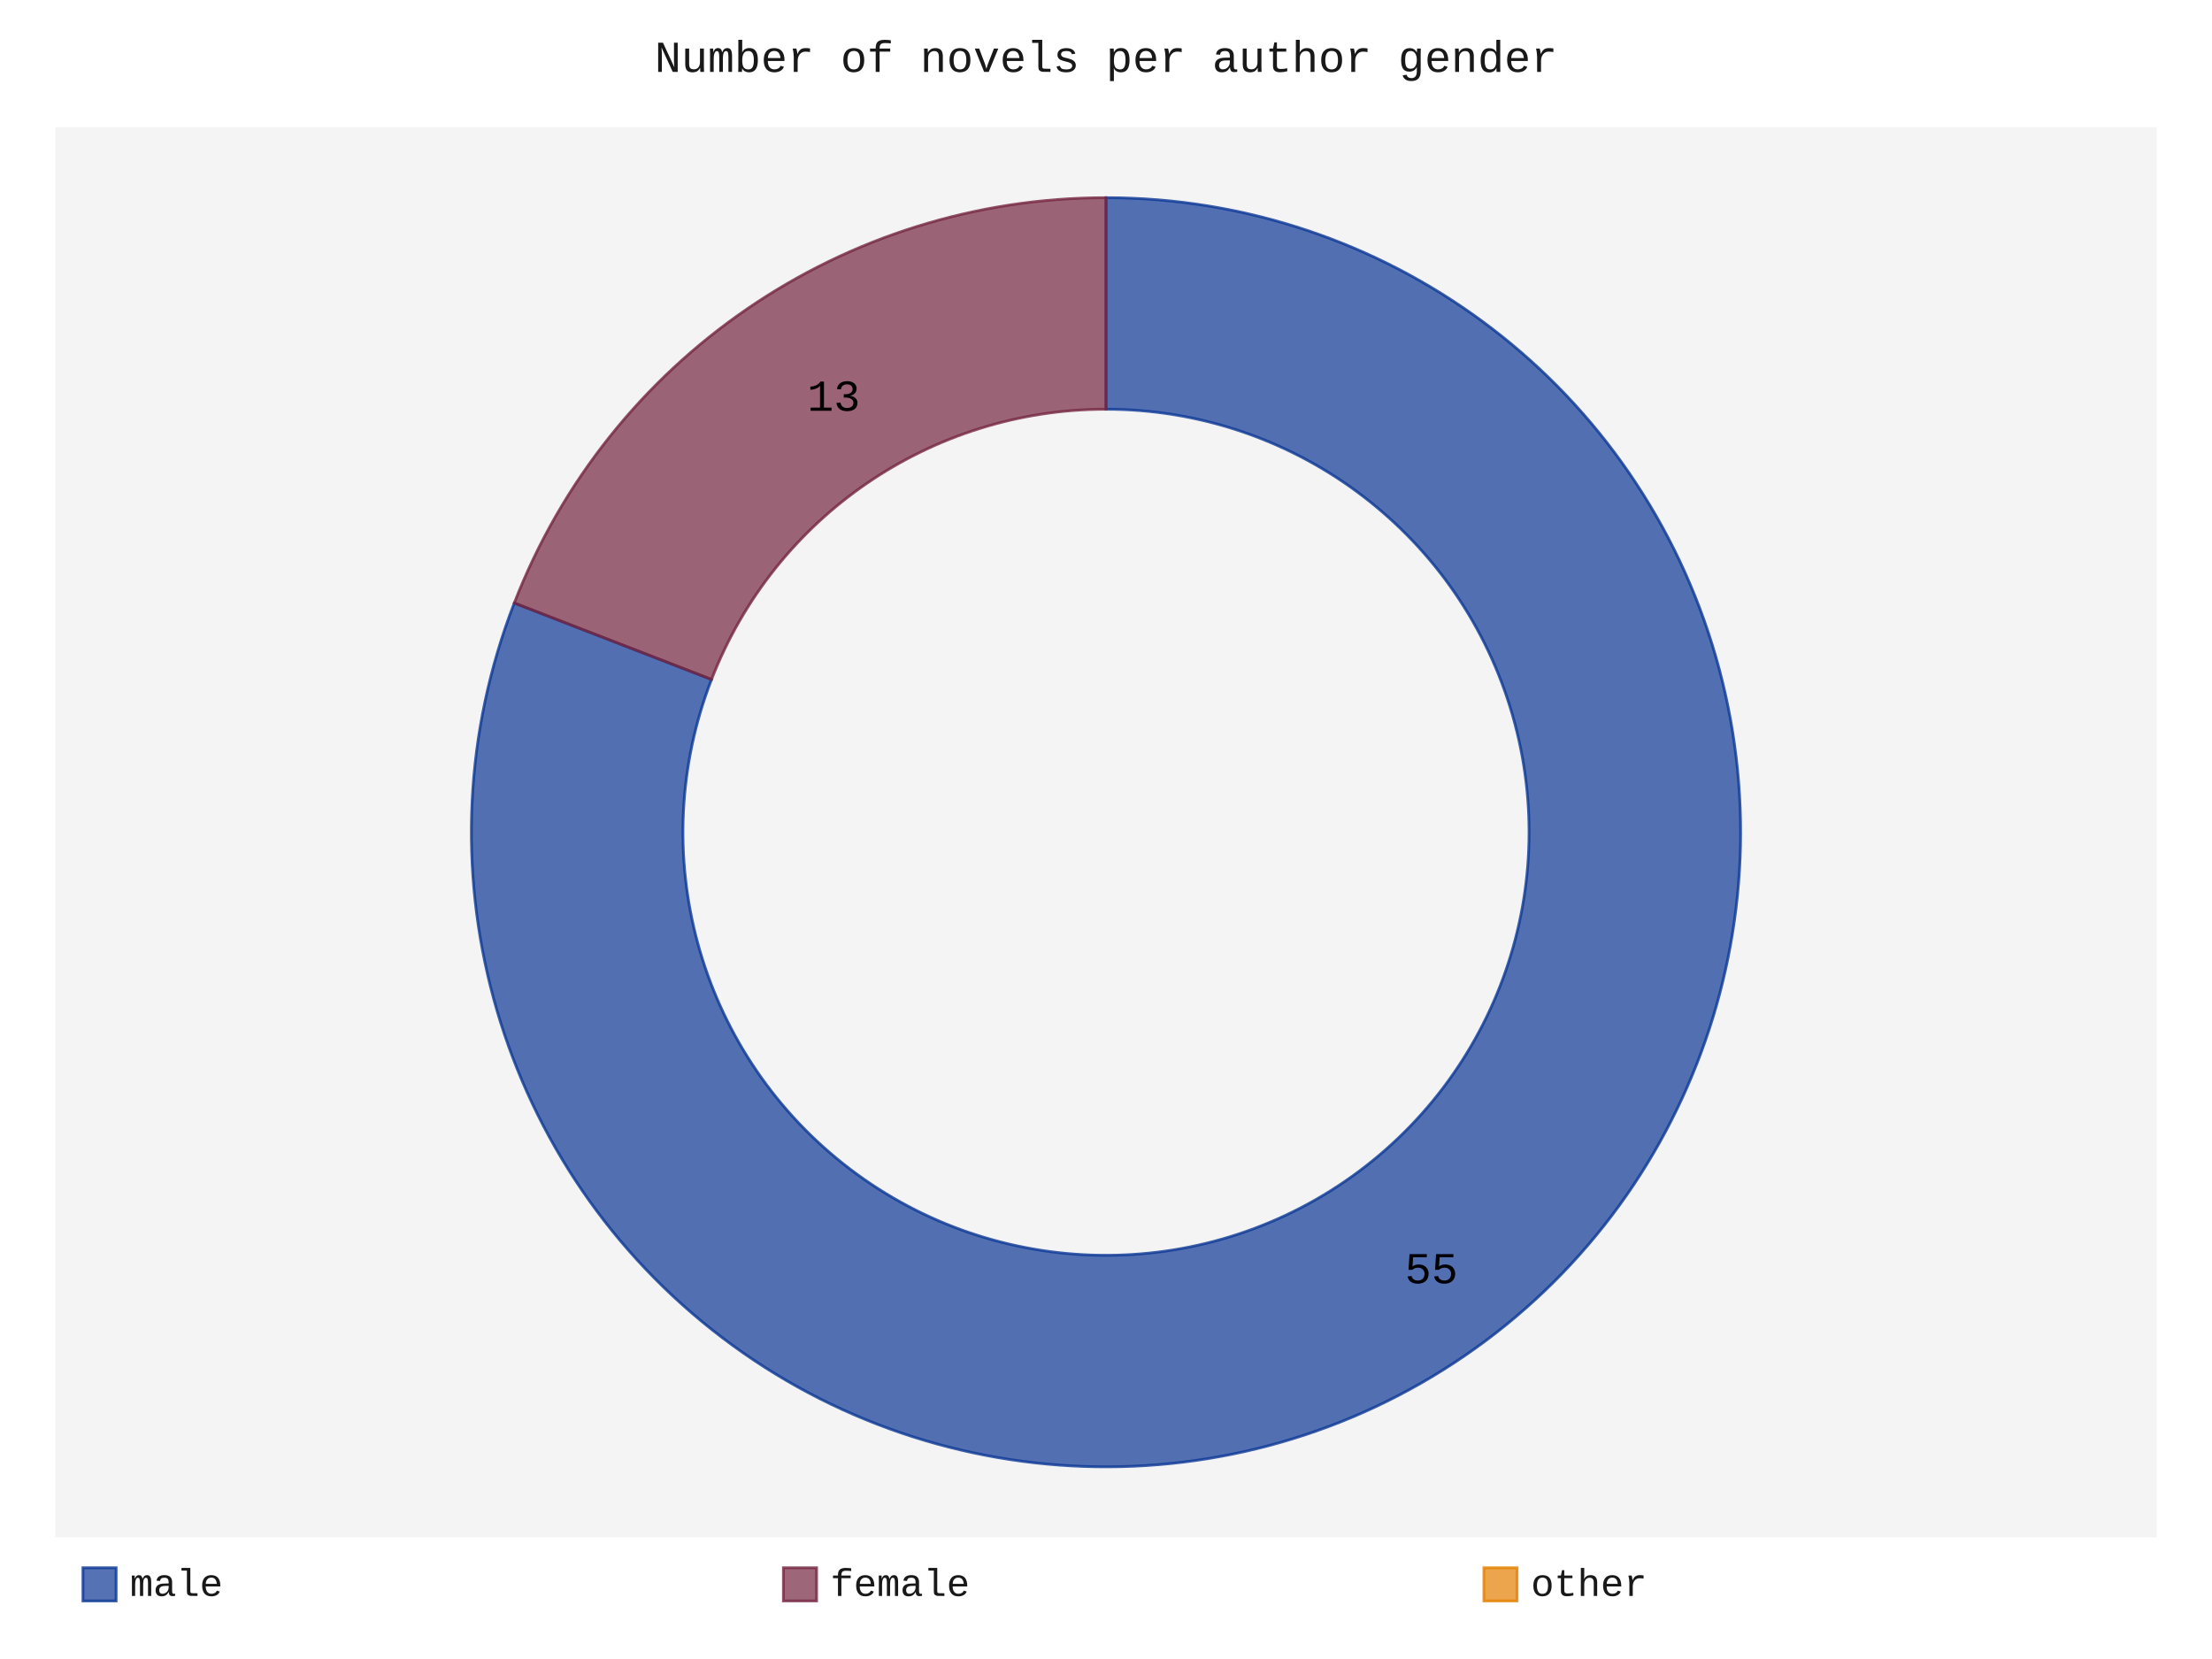
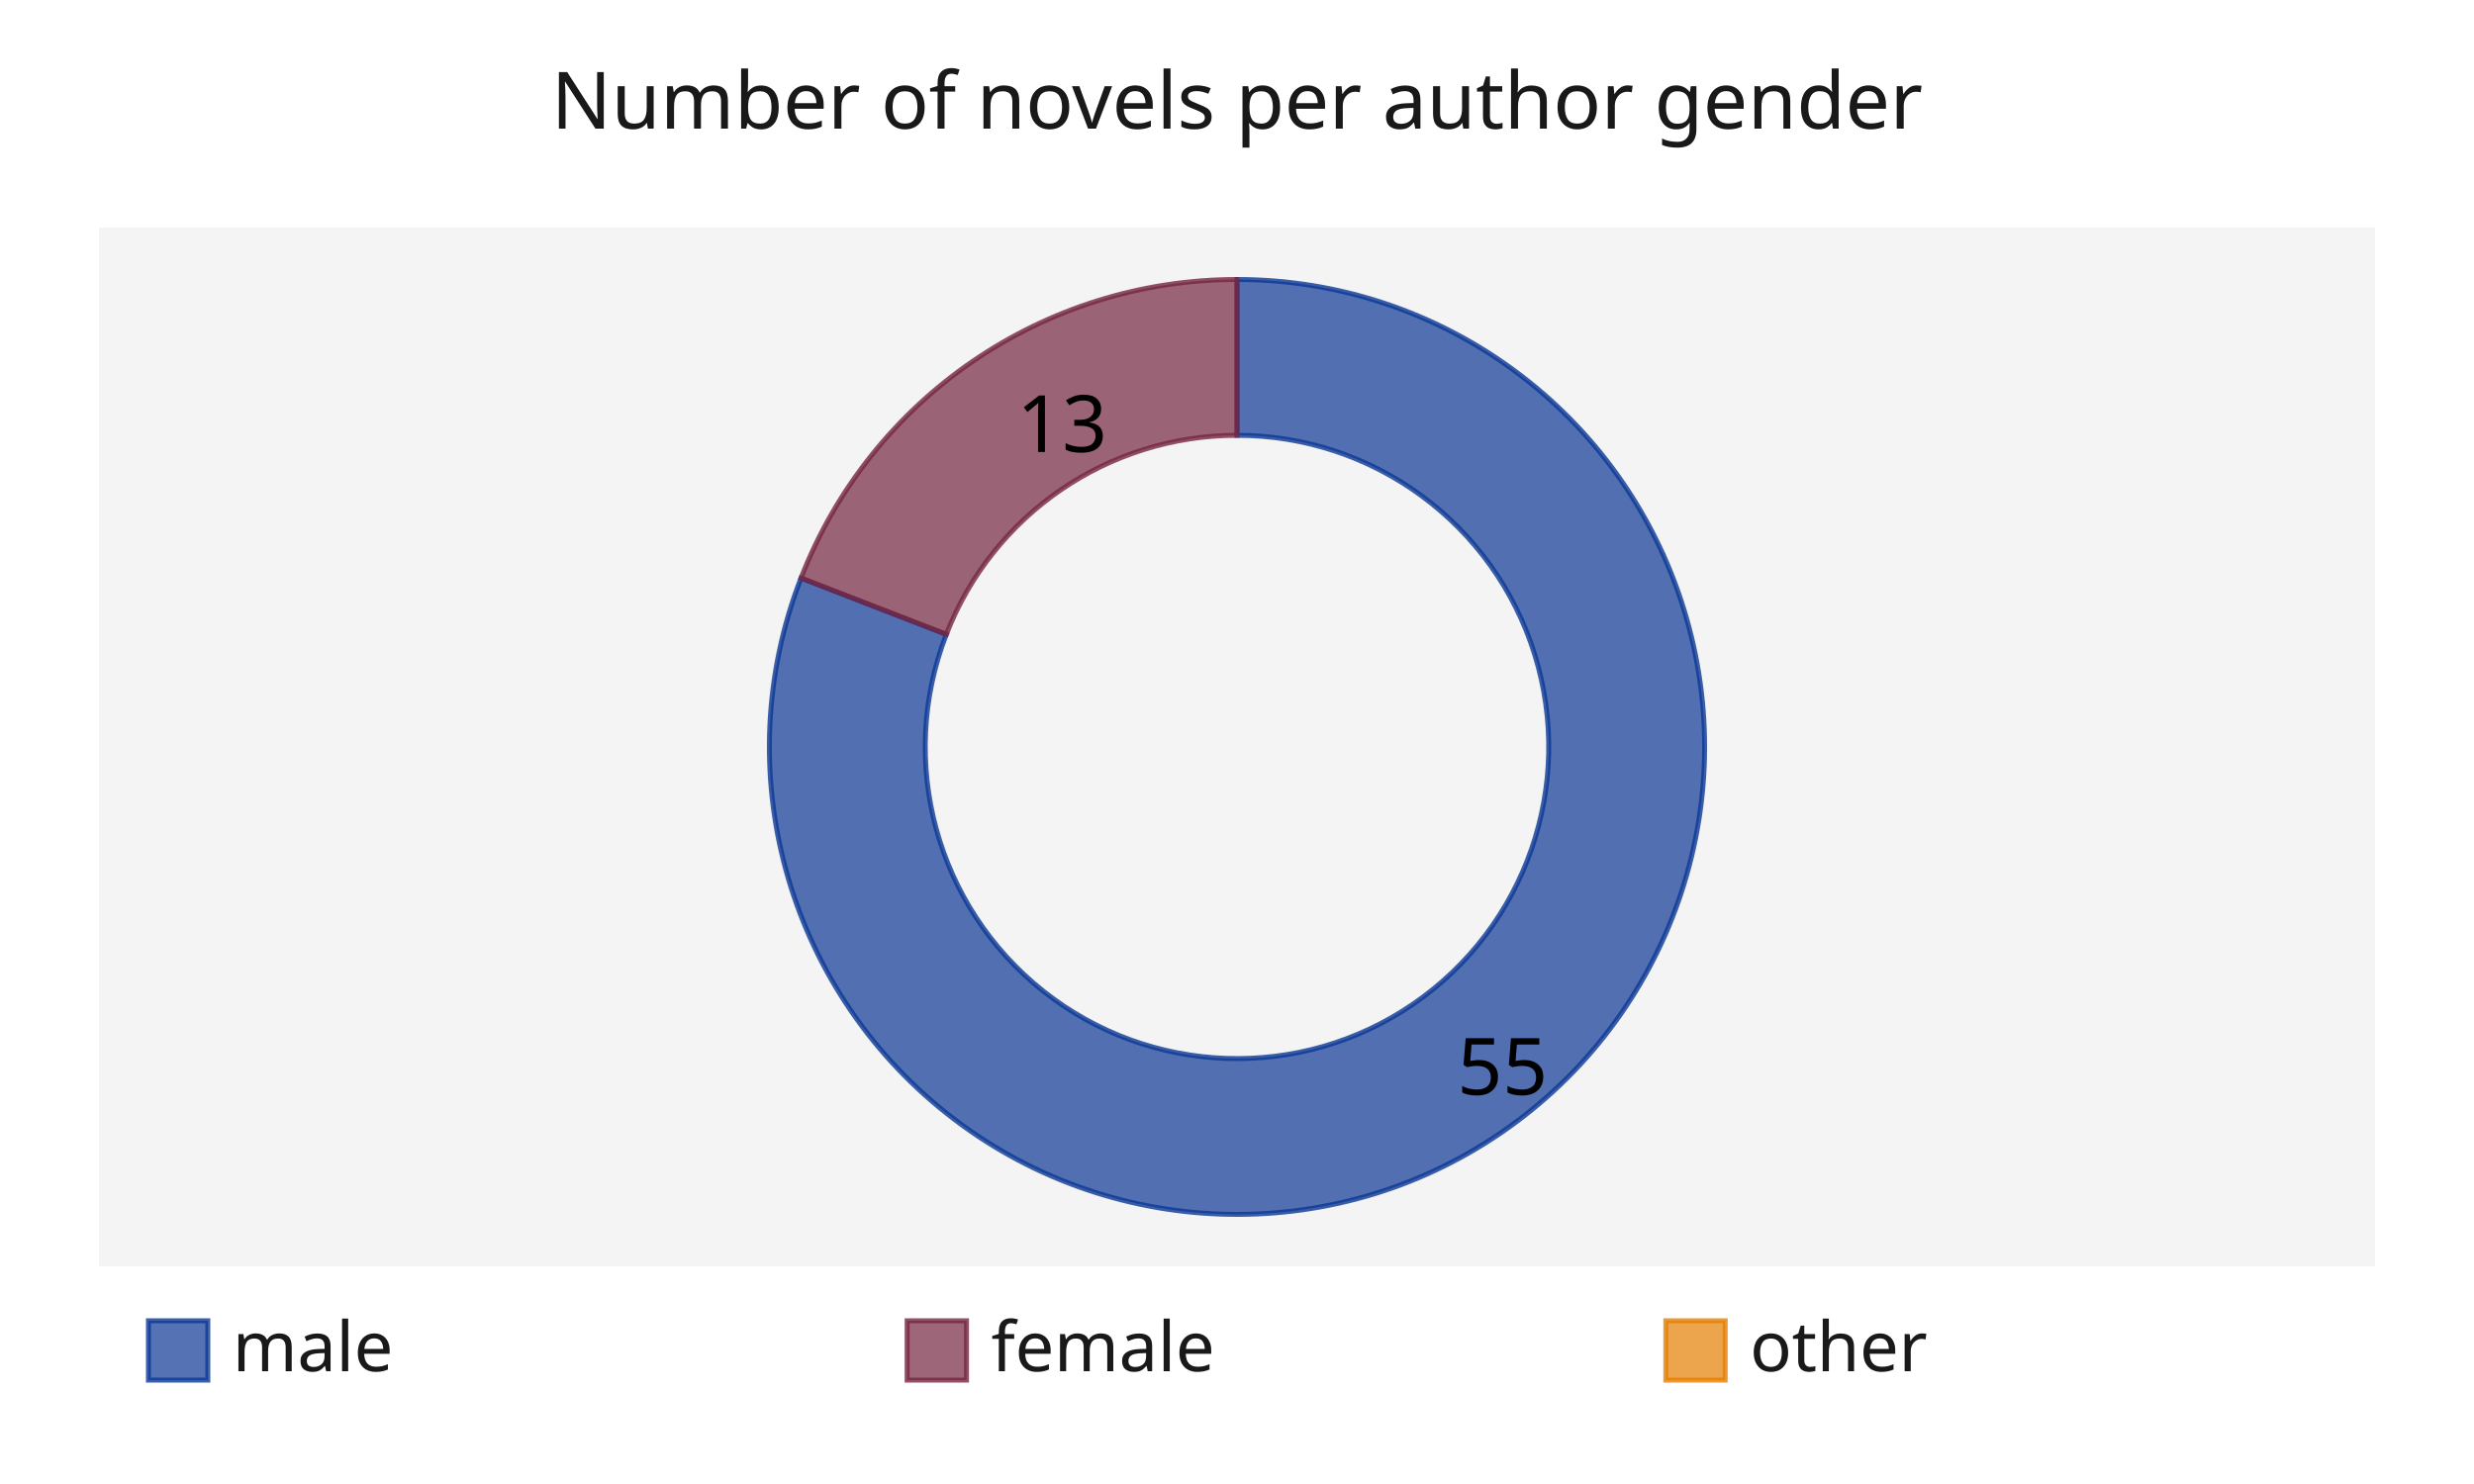
- <svg xmlns="http://www.w3.org/2000/svg" id="chart-f3d0eb7a-ae47-4496-936a-4f82baaef37a" class="pygal-chart" viewBox="0 0 800 600">
+ <svg xmlns="http://www.w3.org/2000/svg" id="chart-b3ab3638-596f-4422-84f6-e04afc1dcfdc" class="pygal-chart" viewBox="0 0 500 300">
  <defs>
-     <style type="text/css">#chart-f3d0eb7a-ae47-4496-936a-4f82baaef37a{-webkit-user-select:none;-webkit-font-smoothing:antialiased;font-family:Consolas,"Liberation Mono",Menlo,Courier,monospace}#chart-f3d0eb7a-ae47-4496-936a-4f82baaef37a .title{font-family:Consolas,"Liberation Mono",Menlo,Courier,monospace;font-size:16px}#chart-f3d0eb7a-ae47-4496-936a-4f82baaef37a .legends .legend text{font-family:Consolas,"Liberation Mono",Menlo,Courier,monospace;font-size:14px}#chart-f3d0eb7a-ae47-4496-936a-4f82baaef37a .axis text{font-family:Consolas,"Liberation Mono",Menlo,Courier,monospace;font-size:10px}#chart-f3d0eb7a-ae47-4496-936a-4f82baaef37a .axis text.major{font-family:Consolas,"Liberation Mono",Menlo,Courier,monospace;font-size:10px}#chart-f3d0eb7a-ae47-4496-936a-4f82baaef37a .text-overlay text.value{font-family:Consolas,"Liberation Mono",Menlo,Courier,monospace;font-size:16px}#chart-f3d0eb7a-ae47-4496-936a-4f82baaef37a .text-overlay text.label{font-family:Consolas,"Liberation Mono",Menlo,Courier,monospace;font-size:10px}#chart-f3d0eb7a-ae47-4496-936a-4f82baaef37a .tooltip{font-family:Consolas,"Liberation Mono",Menlo,Courier,monospace;font-size:14px}#chart-f3d0eb7a-ae47-4496-936a-4f82baaef37a text.no_data{font-family:Consolas,"Liberation Mono",Menlo,Courier,monospace;font-size:64px}
- #chart-f3d0eb7a-ae47-4496-936a-4f82baaef37a{background-color:transparent}#chart-f3d0eb7a-ae47-4496-936a-4f82baaef37a path,#chart-f3d0eb7a-ae47-4496-936a-4f82baaef37a line,#chart-f3d0eb7a-ae47-4496-936a-4f82baaef37a rect,#chart-f3d0eb7a-ae47-4496-936a-4f82baaef37a circle{-webkit-transition:150ms;-moz-transition:150ms;transition:150ms}#chart-f3d0eb7a-ae47-4496-936a-4f82baaef37a .graph &gt; .background{fill:transparent}#chart-f3d0eb7a-ae47-4496-936a-4f82baaef37a .plot &gt; .background{fill:rgba(240,240,240,0.7)}#chart-f3d0eb7a-ae47-4496-936a-4f82baaef37a .graph{fill:rgba(0,0,0,0.9)}#chart-f3d0eb7a-ae47-4496-936a-4f82baaef37a text.no_data{fill:rgba(0,0,0,0.9)}#chart-f3d0eb7a-ae47-4496-936a-4f82baaef37a .title{fill:rgba(0,0,0,0.9)}#chart-f3d0eb7a-ae47-4496-936a-4f82baaef37a .legends .legend text{fill:rgba(0,0,0,0.9)}#chart-f3d0eb7a-ae47-4496-936a-4f82baaef37a .legends .legend:hover text{fill:rgba(0,0,0,0.9)}#chart-f3d0eb7a-ae47-4496-936a-4f82baaef37a .axis .line{stroke:rgba(0,0,0,0.9)}#chart-f3d0eb7a-ae47-4496-936a-4f82baaef37a .axis .guide.line{stroke:rgba(0,0,0,0.5)}#chart-f3d0eb7a-ae47-4496-936a-4f82baaef37a .axis .major.line{stroke:rgba(0,0,0,0.9)}#chart-f3d0eb7a-ae47-4496-936a-4f82baaef37a .axis text.major{fill:rgba(0,0,0,0.9)}#chart-f3d0eb7a-ae47-4496-936a-4f82baaef37a .axis.y .guides:hover .guide.line,#chart-f3d0eb7a-ae47-4496-936a-4f82baaef37a .line-graph .axis.x .guides:hover .guide.line,#chart-f3d0eb7a-ae47-4496-936a-4f82baaef37a .stackedline-graph .axis.x .guides:hover .guide.line,#chart-f3d0eb7a-ae47-4496-936a-4f82baaef37a .xy-graph .axis.x .guides:hover .guide.line{stroke:rgba(0,0,0,0.9)}#chart-f3d0eb7a-ae47-4496-936a-4f82baaef37a .axis .guides:hover text{fill:rgba(0,0,0,0.9)}#chart-f3d0eb7a-ae47-4496-936a-4f82baaef37a .reactive{fill-opacity:.7;stroke-opacity:.8}#chart-f3d0eb7a-ae47-4496-936a-4f82baaef37a .ci{stroke:rgba(0,0,0,0.9)}#chart-f3d0eb7a-ae47-4496-936a-4f82baaef37a .reactive.active,#chart-f3d0eb7a-ae47-4496-936a-4f82baaef37a .active .reactive{fill-opacity:.8;stroke-opacity:.9;stroke-width:4}#chart-f3d0eb7a-ae47-4496-936a-4f82baaef37a .ci .reactive.active{stroke-width:1.5}#chart-f3d0eb7a-ae47-4496-936a-4f82baaef37a .series text{fill:rgba(0,0,0,0.9)}#chart-f3d0eb7a-ae47-4496-936a-4f82baaef37a .tooltip rect{fill:rgba(240,240,240,0.7);stroke:rgba(0,0,0,0.9);-webkit-transition:opacity 150ms;-moz-transition:opacity 150ms;transition:opacity 150ms}#chart-f3d0eb7a-ae47-4496-936a-4f82baaef37a .tooltip .label{fill:rgba(0,0,0,0.9)}#chart-f3d0eb7a-ae47-4496-936a-4f82baaef37a .tooltip .label{fill:rgba(0,0,0,0.9)}#chart-f3d0eb7a-ae47-4496-936a-4f82baaef37a .tooltip .legend{font-size:.8em;fill:rgba(0,0,0,0.5)}#chart-f3d0eb7a-ae47-4496-936a-4f82baaef37a .tooltip .x_label{font-size:.6em;fill:rgba(0,0,0,0.9)}#chart-f3d0eb7a-ae47-4496-936a-4f82baaef37a .tooltip .xlink{font-size:.5em;text-decoration:underline}#chart-f3d0eb7a-ae47-4496-936a-4f82baaef37a .tooltip .value{font-size:1.5em}#chart-f3d0eb7a-ae47-4496-936a-4f82baaef37a .bound{font-size:.5em}#chart-f3d0eb7a-ae47-4496-936a-4f82baaef37a .max-value{font-size:.75em;fill:rgba(0,0,0,0.5)}#chart-f3d0eb7a-ae47-4496-936a-4f82baaef37a .map-element{fill:rgba(240,240,240,0.7);stroke:rgba(0,0,0,0.5) !important}#chart-f3d0eb7a-ae47-4496-936a-4f82baaef37a .map-element .reactive{fill-opacity:inherit;stroke-opacity:inherit}#chart-f3d0eb7a-ae47-4496-936a-4f82baaef37a .color-0,#chart-f3d0eb7a-ae47-4496-936a-4f82baaef37a .color-0 a:visited{stroke:rgb(12,55,149);fill:rgb(12,55,149)}#chart-f3d0eb7a-ae47-4496-936a-4f82baaef37a .color-1,#chart-f3d0eb7a-ae47-4496-936a-4f82baaef37a .color-1 a:visited{stroke:rgb(117,38,65);fill:rgb(117,38,65)}#chart-f3d0eb7a-ae47-4496-936a-4f82baaef37a .color-2,#chart-f3d0eb7a-ae47-4496-936a-4f82baaef37a .color-2 a:visited{stroke:rgb(228,127,0);fill:rgb(228,127,0)}#chart-f3d0eb7a-ae47-4496-936a-4f82baaef37a .text-overlay .color-0 text{fill:black}#chart-f3d0eb7a-ae47-4496-936a-4f82baaef37a .text-overlay .color-1 text{fill:black}#chart-f3d0eb7a-ae47-4496-936a-4f82baaef37a .text-overlay .color-2 text{fill:black}
- #chart-f3d0eb7a-ae47-4496-936a-4f82baaef37a text.no_data{text-anchor:middle}#chart-f3d0eb7a-ae47-4496-936a-4f82baaef37a .guide.line{fill:none}#chart-f3d0eb7a-ae47-4496-936a-4f82baaef37a .centered{text-anchor:middle}#chart-f3d0eb7a-ae47-4496-936a-4f82baaef37a .title{text-anchor:middle}#chart-f3d0eb7a-ae47-4496-936a-4f82baaef37a .legends .legend text{fill-opacity:1}#chart-f3d0eb7a-ae47-4496-936a-4f82baaef37a .axis.x text{text-anchor:middle}#chart-f3d0eb7a-ae47-4496-936a-4f82baaef37a .axis.x:not(.web) text[transform]{text-anchor:start}#chart-f3d0eb7a-ae47-4496-936a-4f82baaef37a .axis.x:not(.web) text[transform].backwards{text-anchor:end}#chart-f3d0eb7a-ae47-4496-936a-4f82baaef37a .axis.y text{text-anchor:end}#chart-f3d0eb7a-ae47-4496-936a-4f82baaef37a .axis.y text[transform].backwards{text-anchor:start}#chart-f3d0eb7a-ae47-4496-936a-4f82baaef37a .axis.y2 text{text-anchor:start}#chart-f3d0eb7a-ae47-4496-936a-4f82baaef37a .axis.y2 text[transform].backwards{text-anchor:end}#chart-f3d0eb7a-ae47-4496-936a-4f82baaef37a .axis .guide.line{stroke-dasharray:4,4}#chart-f3d0eb7a-ae47-4496-936a-4f82baaef37a .axis .major.guide.line{stroke-dasharray:6,6}#chart-f3d0eb7a-ae47-4496-936a-4f82baaef37a .horizontal .axis.y .guide.line,#chart-f3d0eb7a-ae47-4496-936a-4f82baaef37a .horizontal .axis.y2 .guide.line,#chart-f3d0eb7a-ae47-4496-936a-4f82baaef37a .vertical .axis.x .guide.line{opacity:0}#chart-f3d0eb7a-ae47-4496-936a-4f82baaef37a .horizontal .axis.always_show .guide.line,#chart-f3d0eb7a-ae47-4496-936a-4f82baaef37a .vertical .axis.always_show .guide.line{opacity:1 !important}#chart-f3d0eb7a-ae47-4496-936a-4f82baaef37a .axis.y .guides:hover .guide.line,#chart-f3d0eb7a-ae47-4496-936a-4f82baaef37a .axis.y2 .guides:hover .guide.line,#chart-f3d0eb7a-ae47-4496-936a-4f82baaef37a .axis.x .guides:hover .guide.line{opacity:1}#chart-f3d0eb7a-ae47-4496-936a-4f82baaef37a .axis .guides:hover text{opacity:1}#chart-f3d0eb7a-ae47-4496-936a-4f82baaef37a .nofill{fill:none}#chart-f3d0eb7a-ae47-4496-936a-4f82baaef37a .subtle-fill{fill-opacity:.2}#chart-f3d0eb7a-ae47-4496-936a-4f82baaef37a .dot{stroke-width:1px;fill-opacity:1}#chart-f3d0eb7a-ae47-4496-936a-4f82baaef37a .dot.active{stroke-width:5px}#chart-f3d0eb7a-ae47-4496-936a-4f82baaef37a .dot.negative{fill:transparent}#chart-f3d0eb7a-ae47-4496-936a-4f82baaef37a text,#chart-f3d0eb7a-ae47-4496-936a-4f82baaef37a tspan{stroke:none !important}#chart-f3d0eb7a-ae47-4496-936a-4f82baaef37a .series text.active{opacity:1}#chart-f3d0eb7a-ae47-4496-936a-4f82baaef37a .tooltip rect{fill-opacity:.95;stroke-width:.5}#chart-f3d0eb7a-ae47-4496-936a-4f82baaef37a .tooltip text{fill-opacity:1}#chart-f3d0eb7a-ae47-4496-936a-4f82baaef37a .showable{visibility:hidden}#chart-f3d0eb7a-ae47-4496-936a-4f82baaef37a .showable.shown{visibility:visible}#chart-f3d0eb7a-ae47-4496-936a-4f82baaef37a .gauge-background{fill:rgba(229,229,229,1);stroke:none}#chart-f3d0eb7a-ae47-4496-936a-4f82baaef37a .bg-lines{stroke:transparent;stroke-width:2px}</style>
+     <style type="text/css">#chart-b3ab3638-596f-4422-84f6-e04afc1dcfdc{-webkit-user-select:none;-webkit-font-smoothing:antialiased;font-family:sans-serif}#chart-b3ab3638-596f-4422-84f6-e04afc1dcfdc .title{font-family:sans-serif;font-size:16px}#chart-b3ab3638-596f-4422-84f6-e04afc1dcfdc .legends .legend text{font-family:sans-serif;font-size:14px}#chart-b3ab3638-596f-4422-84f6-e04afc1dcfdc .axis text{font-family:sans-serif;font-size:10px}#chart-b3ab3638-596f-4422-84f6-e04afc1dcfdc .axis text.major{font-family:sans-serif;font-size:10px}#chart-b3ab3638-596f-4422-84f6-e04afc1dcfdc .text-overlay text.value{font-family:sans-serif;font-size:16px}#chart-b3ab3638-596f-4422-84f6-e04afc1dcfdc .text-overlay text.label{font-family:sans-serif;font-size:10px}#chart-b3ab3638-596f-4422-84f6-e04afc1dcfdc .tooltip{font-family:sans-serif;font-size:14px}#chart-b3ab3638-596f-4422-84f6-e04afc1dcfdc text.no_data{font-family:sans-serif;font-size:64px}
+ #chart-b3ab3638-596f-4422-84f6-e04afc1dcfdc{background-color:transparent}#chart-b3ab3638-596f-4422-84f6-e04afc1dcfdc path,#chart-b3ab3638-596f-4422-84f6-e04afc1dcfdc line,#chart-b3ab3638-596f-4422-84f6-e04afc1dcfdc rect,#chart-b3ab3638-596f-4422-84f6-e04afc1dcfdc circle{-webkit-transition:150ms;-moz-transition:150ms;transition:150ms}#chart-b3ab3638-596f-4422-84f6-e04afc1dcfdc .graph &gt; .background{fill:transparent}#chart-b3ab3638-596f-4422-84f6-e04afc1dcfdc .plot &gt; .background{fill:rgba(240,240,240,0.7)}#chart-b3ab3638-596f-4422-84f6-e04afc1dcfdc .graph{fill:rgba(0,0,0,0.9)}#chart-b3ab3638-596f-4422-84f6-e04afc1dcfdc text.no_data{fill:rgba(0,0,0,0.9)}#chart-b3ab3638-596f-4422-84f6-e04afc1dcfdc .title{fill:rgba(0,0,0,0.9)}#chart-b3ab3638-596f-4422-84f6-e04afc1dcfdc .legends .legend text{fill:rgba(0,0,0,0.9)}#chart-b3ab3638-596f-4422-84f6-e04afc1dcfdc .legends .legend:hover text{fill:rgba(0,0,0,0.9)}#chart-b3ab3638-596f-4422-84f6-e04afc1dcfdc .axis .line{stroke:rgba(0,0,0,0.9)}#chart-b3ab3638-596f-4422-84f6-e04afc1dcfdc .axis .guide.line{stroke:rgba(0,0,0,0.5)}#chart-b3ab3638-596f-4422-84f6-e04afc1dcfdc .axis .major.line{stroke:rgba(0,0,0,0.9)}#chart-b3ab3638-596f-4422-84f6-e04afc1dcfdc .axis text.major{fill:rgba(0,0,0,0.9)}#chart-b3ab3638-596f-4422-84f6-e04afc1dcfdc .axis.y .guides:hover .guide.line,#chart-b3ab3638-596f-4422-84f6-e04afc1dcfdc .line-graph .axis.x .guides:hover .guide.line,#chart-b3ab3638-596f-4422-84f6-e04afc1dcfdc .stackedline-graph .axis.x .guides:hover .guide.line,#chart-b3ab3638-596f-4422-84f6-e04afc1dcfdc .xy-graph .axis.x .guides:hover .guide.line{stroke:rgba(0,0,0,0.9)}#chart-b3ab3638-596f-4422-84f6-e04afc1dcfdc .axis .guides:hover text{fill:rgba(0,0,0,0.9)}#chart-b3ab3638-596f-4422-84f6-e04afc1dcfdc .reactive{fill-opacity:.7;stroke-opacity:.8}#chart-b3ab3638-596f-4422-84f6-e04afc1dcfdc .ci{stroke:rgba(0,0,0,0.9)}#chart-b3ab3638-596f-4422-84f6-e04afc1dcfdc .reactive.active,#chart-b3ab3638-596f-4422-84f6-e04afc1dcfdc .active .reactive{fill-opacity:.8;stroke-opacity:.9;stroke-width:4}#chart-b3ab3638-596f-4422-84f6-e04afc1dcfdc .ci .reactive.active{stroke-width:1.5}#chart-b3ab3638-596f-4422-84f6-e04afc1dcfdc .series text{fill:rgba(0,0,0,0.9)}#chart-b3ab3638-596f-4422-84f6-e04afc1dcfdc .tooltip rect{fill:rgba(240,240,240,0.7);stroke:rgba(0,0,0,0.9);-webkit-transition:opacity 150ms;-moz-transition:opacity 150ms;transition:opacity 150ms}#chart-b3ab3638-596f-4422-84f6-e04afc1dcfdc .tooltip .label{fill:rgba(0,0,0,0.9)}#chart-b3ab3638-596f-4422-84f6-e04afc1dcfdc .tooltip .label{fill:rgba(0,0,0,0.9)}#chart-b3ab3638-596f-4422-84f6-e04afc1dcfdc .tooltip .legend{font-size:.8em;fill:rgba(0,0,0,0.5)}#chart-b3ab3638-596f-4422-84f6-e04afc1dcfdc .tooltip .x_label{font-size:.6em;fill:rgba(0,0,0,0.9)}#chart-b3ab3638-596f-4422-84f6-e04afc1dcfdc .tooltip .xlink{font-size:.5em;text-decoration:underline}#chart-b3ab3638-596f-4422-84f6-e04afc1dcfdc .tooltip .value{font-size:1.5em}#chart-b3ab3638-596f-4422-84f6-e04afc1dcfdc .bound{font-size:.5em}#chart-b3ab3638-596f-4422-84f6-e04afc1dcfdc .max-value{font-size:.75em;fill:rgba(0,0,0,0.5)}#chart-b3ab3638-596f-4422-84f6-e04afc1dcfdc .map-element{fill:rgba(240,240,240,0.7);stroke:rgba(0,0,0,0.5) !important}#chart-b3ab3638-596f-4422-84f6-e04afc1dcfdc .map-element .reactive{fill-opacity:inherit;stroke-opacity:inherit}#chart-b3ab3638-596f-4422-84f6-e04afc1dcfdc .color-0,#chart-b3ab3638-596f-4422-84f6-e04afc1dcfdc .color-0 a:visited{stroke:rgb(12,55,149);fill:rgb(12,55,149)}#chart-b3ab3638-596f-4422-84f6-e04afc1dcfdc .color-1,#chart-b3ab3638-596f-4422-84f6-e04afc1dcfdc .color-1 a:visited{stroke:rgb(117,38,65);fill:rgb(117,38,65)}#chart-b3ab3638-596f-4422-84f6-e04afc1dcfdc .color-2,#chart-b3ab3638-596f-4422-84f6-e04afc1dcfdc .color-2 a:visited{stroke:rgb(228,127,0);fill:rgb(228,127,0)}#chart-b3ab3638-596f-4422-84f6-e04afc1dcfdc .text-overlay .color-0 text{fill:black}#chart-b3ab3638-596f-4422-84f6-e04afc1dcfdc .text-overlay .color-1 text{fill:black}#chart-b3ab3638-596f-4422-84f6-e04afc1dcfdc .text-overlay .color-2 text{fill:black}
+ #chart-b3ab3638-596f-4422-84f6-e04afc1dcfdc text.no_data{text-anchor:middle}#chart-b3ab3638-596f-4422-84f6-e04afc1dcfdc .guide.line{fill:none}#chart-b3ab3638-596f-4422-84f6-e04afc1dcfdc .centered{text-anchor:middle}#chart-b3ab3638-596f-4422-84f6-e04afc1dcfdc .title{text-anchor:middle}#chart-b3ab3638-596f-4422-84f6-e04afc1dcfdc .legends .legend text{fill-opacity:1}#chart-b3ab3638-596f-4422-84f6-e04afc1dcfdc .axis.x text{text-anchor:middle}#chart-b3ab3638-596f-4422-84f6-e04afc1dcfdc .axis.x:not(.web) text[transform]{text-anchor:start}#chart-b3ab3638-596f-4422-84f6-e04afc1dcfdc .axis.x:not(.web) text[transform].backwards{text-anchor:end}#chart-b3ab3638-596f-4422-84f6-e04afc1dcfdc .axis.y text{text-anchor:end}#chart-b3ab3638-596f-4422-84f6-e04afc1dcfdc .axis.y text[transform].backwards{text-anchor:start}#chart-b3ab3638-596f-4422-84f6-e04afc1dcfdc .axis.y2 text{text-anchor:start}#chart-b3ab3638-596f-4422-84f6-e04afc1dcfdc .axis.y2 text[transform].backwards{text-anchor:end}#chart-b3ab3638-596f-4422-84f6-e04afc1dcfdc .axis .guide.line{stroke-dasharray:4,4}#chart-b3ab3638-596f-4422-84f6-e04afc1dcfdc .axis .major.guide.line{stroke-dasharray:6,6}#chart-b3ab3638-596f-4422-84f6-e04afc1dcfdc .horizontal .axis.y .guide.line,#chart-b3ab3638-596f-4422-84f6-e04afc1dcfdc .horizontal .axis.y2 .guide.line,#chart-b3ab3638-596f-4422-84f6-e04afc1dcfdc .vertical .axis.x .guide.line{opacity:0}#chart-b3ab3638-596f-4422-84f6-e04afc1dcfdc .horizontal .axis.always_show .guide.line,#chart-b3ab3638-596f-4422-84f6-e04afc1dcfdc .vertical .axis.always_show .guide.line{opacity:1 !important}#chart-b3ab3638-596f-4422-84f6-e04afc1dcfdc .axis.y .guides:hover .guide.line,#chart-b3ab3638-596f-4422-84f6-e04afc1dcfdc .axis.y2 .guides:hover .guide.line,#chart-b3ab3638-596f-4422-84f6-e04afc1dcfdc .axis.x .guides:hover .guide.line{opacity:1}#chart-b3ab3638-596f-4422-84f6-e04afc1dcfdc .axis .guides:hover text{opacity:1}#chart-b3ab3638-596f-4422-84f6-e04afc1dcfdc .nofill{fill:none}#chart-b3ab3638-596f-4422-84f6-e04afc1dcfdc .subtle-fill{fill-opacity:.2}#chart-b3ab3638-596f-4422-84f6-e04afc1dcfdc .dot{stroke-width:1px;fill-opacity:1}#chart-b3ab3638-596f-4422-84f6-e04afc1dcfdc .dot.active{stroke-width:5px}#chart-b3ab3638-596f-4422-84f6-e04afc1dcfdc .dot.negative{fill:transparent}#chart-b3ab3638-596f-4422-84f6-e04afc1dcfdc text,#chart-b3ab3638-596f-4422-84f6-e04afc1dcfdc tspan{stroke:none !important}#chart-b3ab3638-596f-4422-84f6-e04afc1dcfdc .series text.active{opacity:1}#chart-b3ab3638-596f-4422-84f6-e04afc1dcfdc .tooltip rect{fill-opacity:.95;stroke-width:.5}#chart-b3ab3638-596f-4422-84f6-e04afc1dcfdc .tooltip text{fill-opacity:1}#chart-b3ab3638-596f-4422-84f6-e04afc1dcfdc .showable{visibility:hidden}#chart-b3ab3638-596f-4422-84f6-e04afc1dcfdc .showable.shown{visibility:visible}#chart-b3ab3638-596f-4422-84f6-e04afc1dcfdc .gauge-background{fill:rgba(229,229,229,1);stroke:none}#chart-b3ab3638-596f-4422-84f6-e04afc1dcfdc .bg-lines{stroke:transparent;stroke-width:2px}</style>
  </defs>
  <g class="graph pie-graph vertical">
-     <rect class="background" height="600" width="800" x="0" y="0" />
+     <rect class="background" height="300" width="500" x="0" y="0" />
    <g class="plot" transform="translate(20, 46)">
-       <rect class="background" height="510.0" width="760" x="0" y="0" />
+       <rect class="background" height="210.0" width="460" x="0" y="0" />
      <g class="series serie-0 color-0">
        <g class="slices">
          <g class="slice">
-             <path class="slice reactive tooltip-trigger" d="M380 25.5 A229.5 229.5 0 1 1 165.998 172.095 L237.332 199.73 A153 153 0 1 0 380 102 z" />
+             <path class="slice reactive tooltip-trigger" d="M230 10.5 A94.5 94.5 0 1 1 141.881 70.863 L171.254 82.242 A63 63 0 1 0 230 42 z" />
          </g>
        </g>
      </g>
      <g class="series serie-1 color-1">
        <g class="slices">
          <g class="slice">
-             <path class="slice reactive tooltip-trigger" d="M165.998 172.095 A229.5 229.5 0 0 1 380 25.5 L380 102 A153 153 0 0 0 237.332 199.73 z" />
+             <path class="slice reactive tooltip-trigger" d="M141.881 70.863 A94.5 94.5 0 0 1 230 10.5 L230 42 A63 63 0 0 0 171.254 82.242 z" />
          </g>
        </g>
      </g>
      <g class="series serie-2 color-2">
        <g class="slices">
          <g class="slice" />
        </g>
      </g>
    </g>
    <g class="titles">
-       <text class="title plot_title" x="400.0" y="26">Number of novels per author gender</text>
+       <text class="title plot_title" x="250.0" y="26">Number of novels per author gender</text>
    </g>
    <g class="plot overlay" transform="translate(20, 46)">
      <g class="series serie-0 color-0" />
      <g class="series serie-1 color-1" />
      <g class="series serie-2 color-2" />
    </g>
    <g class="plot text-overlay" transform="translate(20, 46)">
      <g class="series serie-0 color-0">
-         <text class="value" text-anchor="left" x="488.082" y="418.114">55</text>
+         <text class="value" text-anchor="left" x="274.504" y="175.302">55</text>
      </g>
      <g class="series serie-1 color-1">
-         <text class="value" text-anchor="left" x="271.918" y="102.553">13</text>
+         <text class="value" text-anchor="left" x="185.496" y="45.365">13</text>
      </g>
      <g class="series serie-2 color-2" />
    </g>
    <g class="plot tooltip-overlay" transform="translate(20, 46)">
      <g class="tooltip" style="opacity: 0" transform="translate(0 0)">
        <rect class="tooltip-box" height="0" rx="0" ry="0" width="0" />
        <g class="text" />
      </g>
    </g>
-     <g class="legends" transform="translate(30, 566)">
+     <g class="legends" transform="translate(30, 266)">
      <g class="legend reactive activate-serie" id="activate-serie-0">
        <rect class="color-0 reactive" height="12" width="12" x="0.0" y="1.0" />
        <text x="17.0" y="11.2">male</text>
      </g>
      <g class="legend reactive activate-serie" id="activate-serie-1">
-         <rect class="color-1 reactive" height="12" width="12" x="253.333" y="1.0" />
-         <text x="270.333" y="11.2">female</text>
+         <rect class="color-1 reactive" height="12" width="12" x="153.333" y="1.0" />
+         <text x="170.333" y="11.2">female</text>
      </g>
      <g class="legend reactive activate-serie" id="activate-serie-2">
-         <rect class="color-2 reactive" height="12" width="12" x="506.667" y="1.0" />
-         <text x="523.667" y="11.2">other</text>
+         <rect class="color-2 reactive" height="12" width="12" x="306.667" y="1.0" />
+         <text x="323.667" y="11.2">other</text>
      </g>
    </g>
  </g>
</svg>
